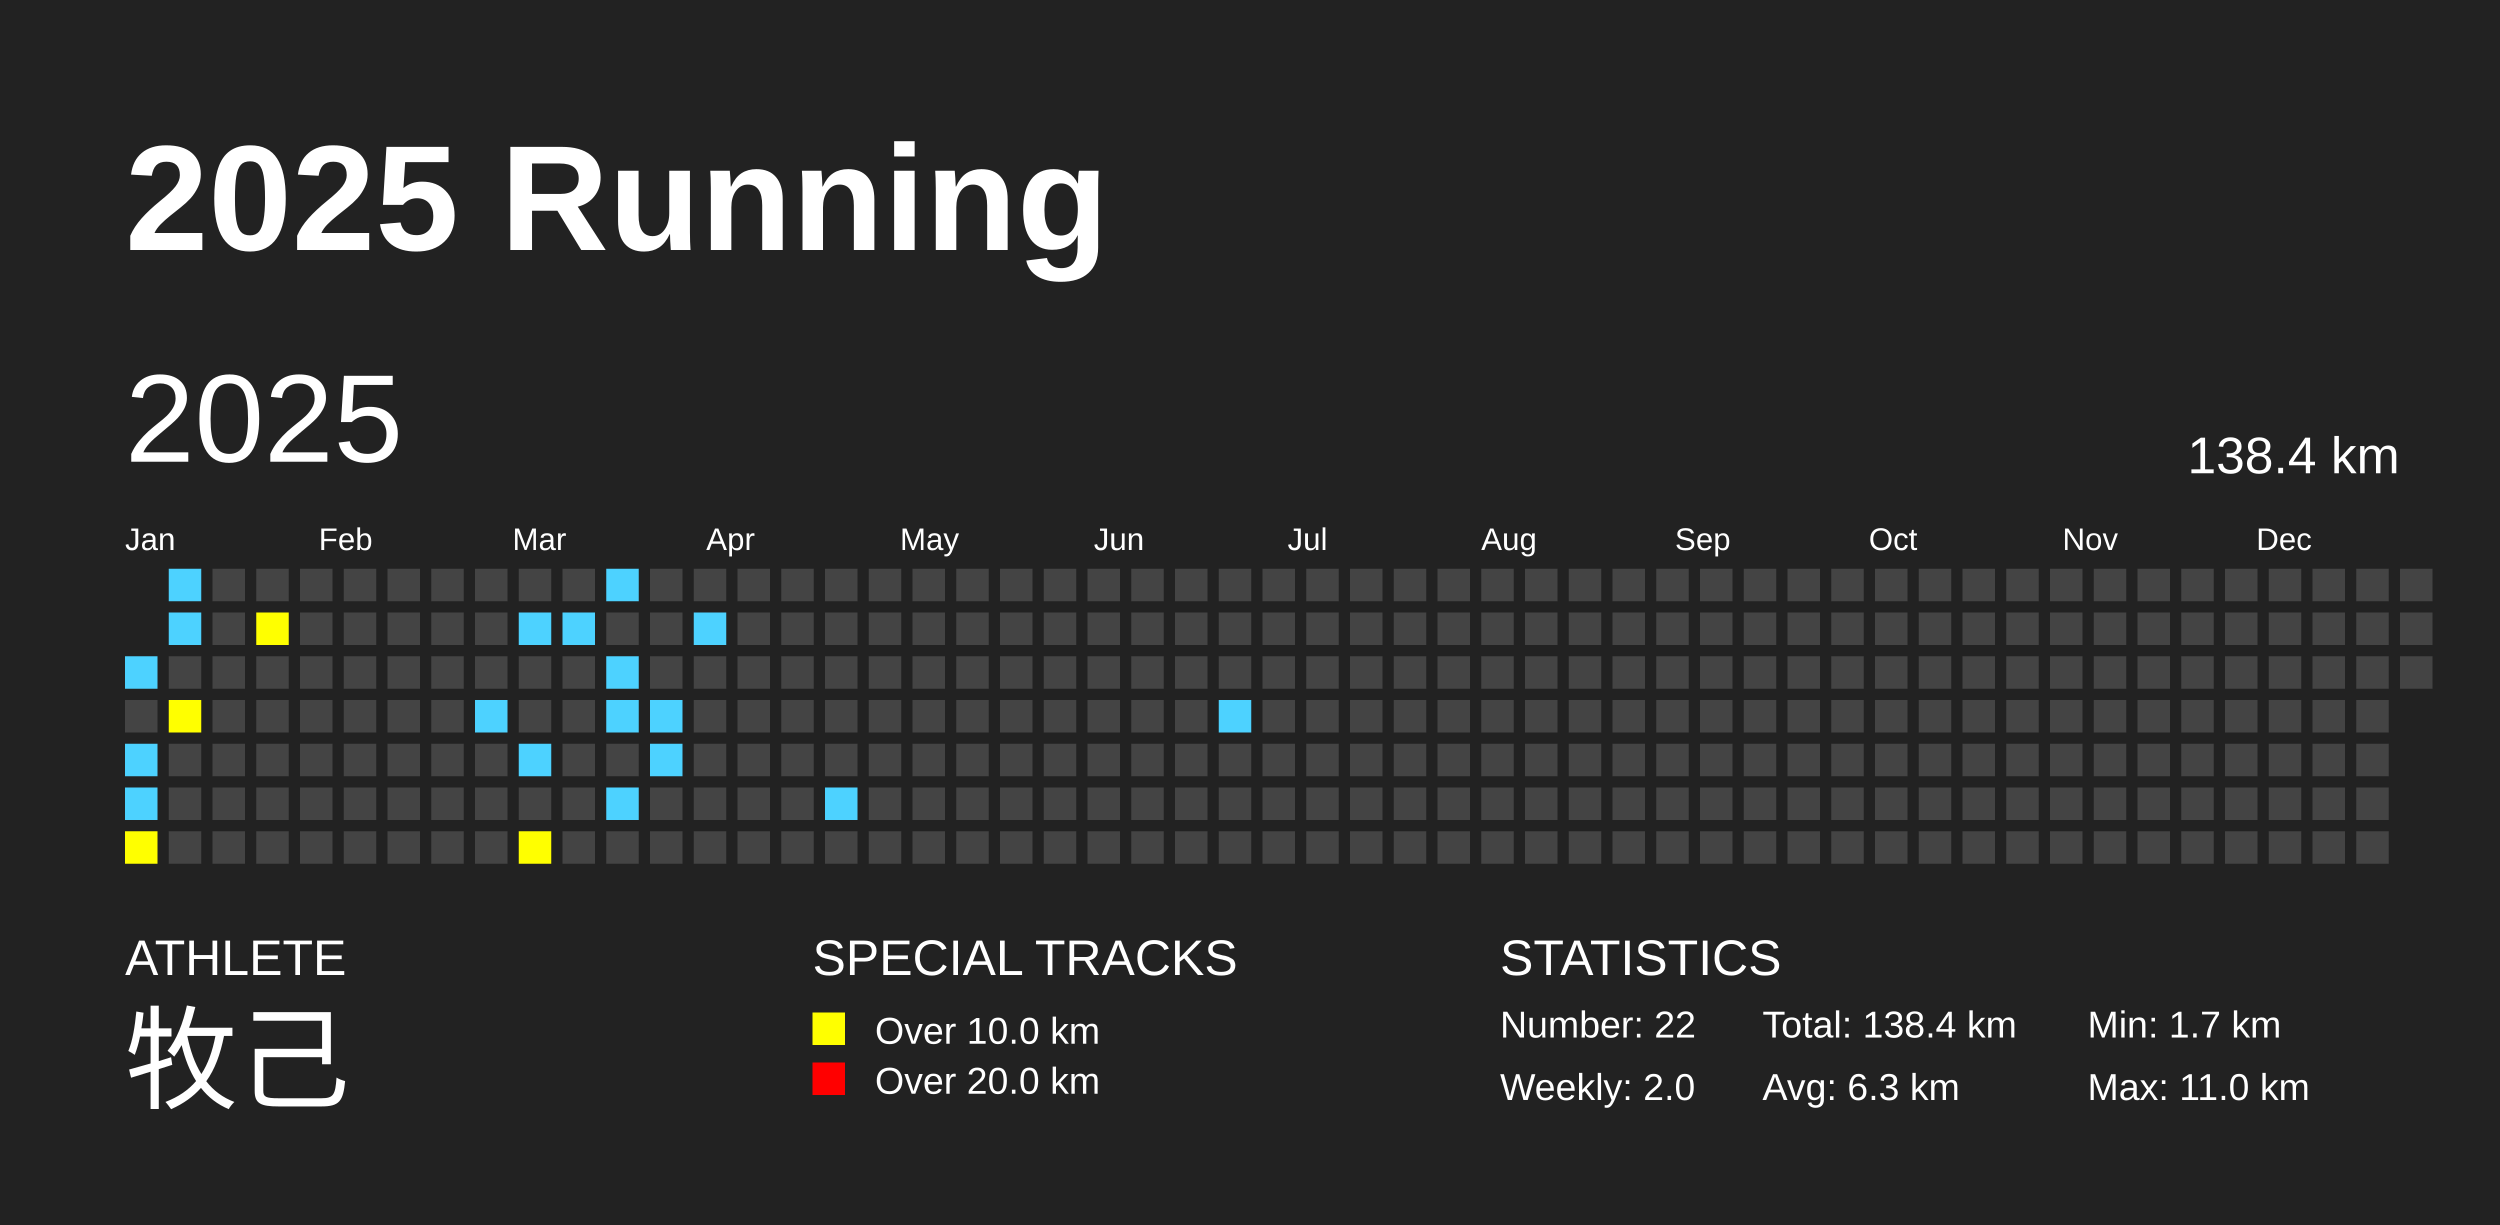
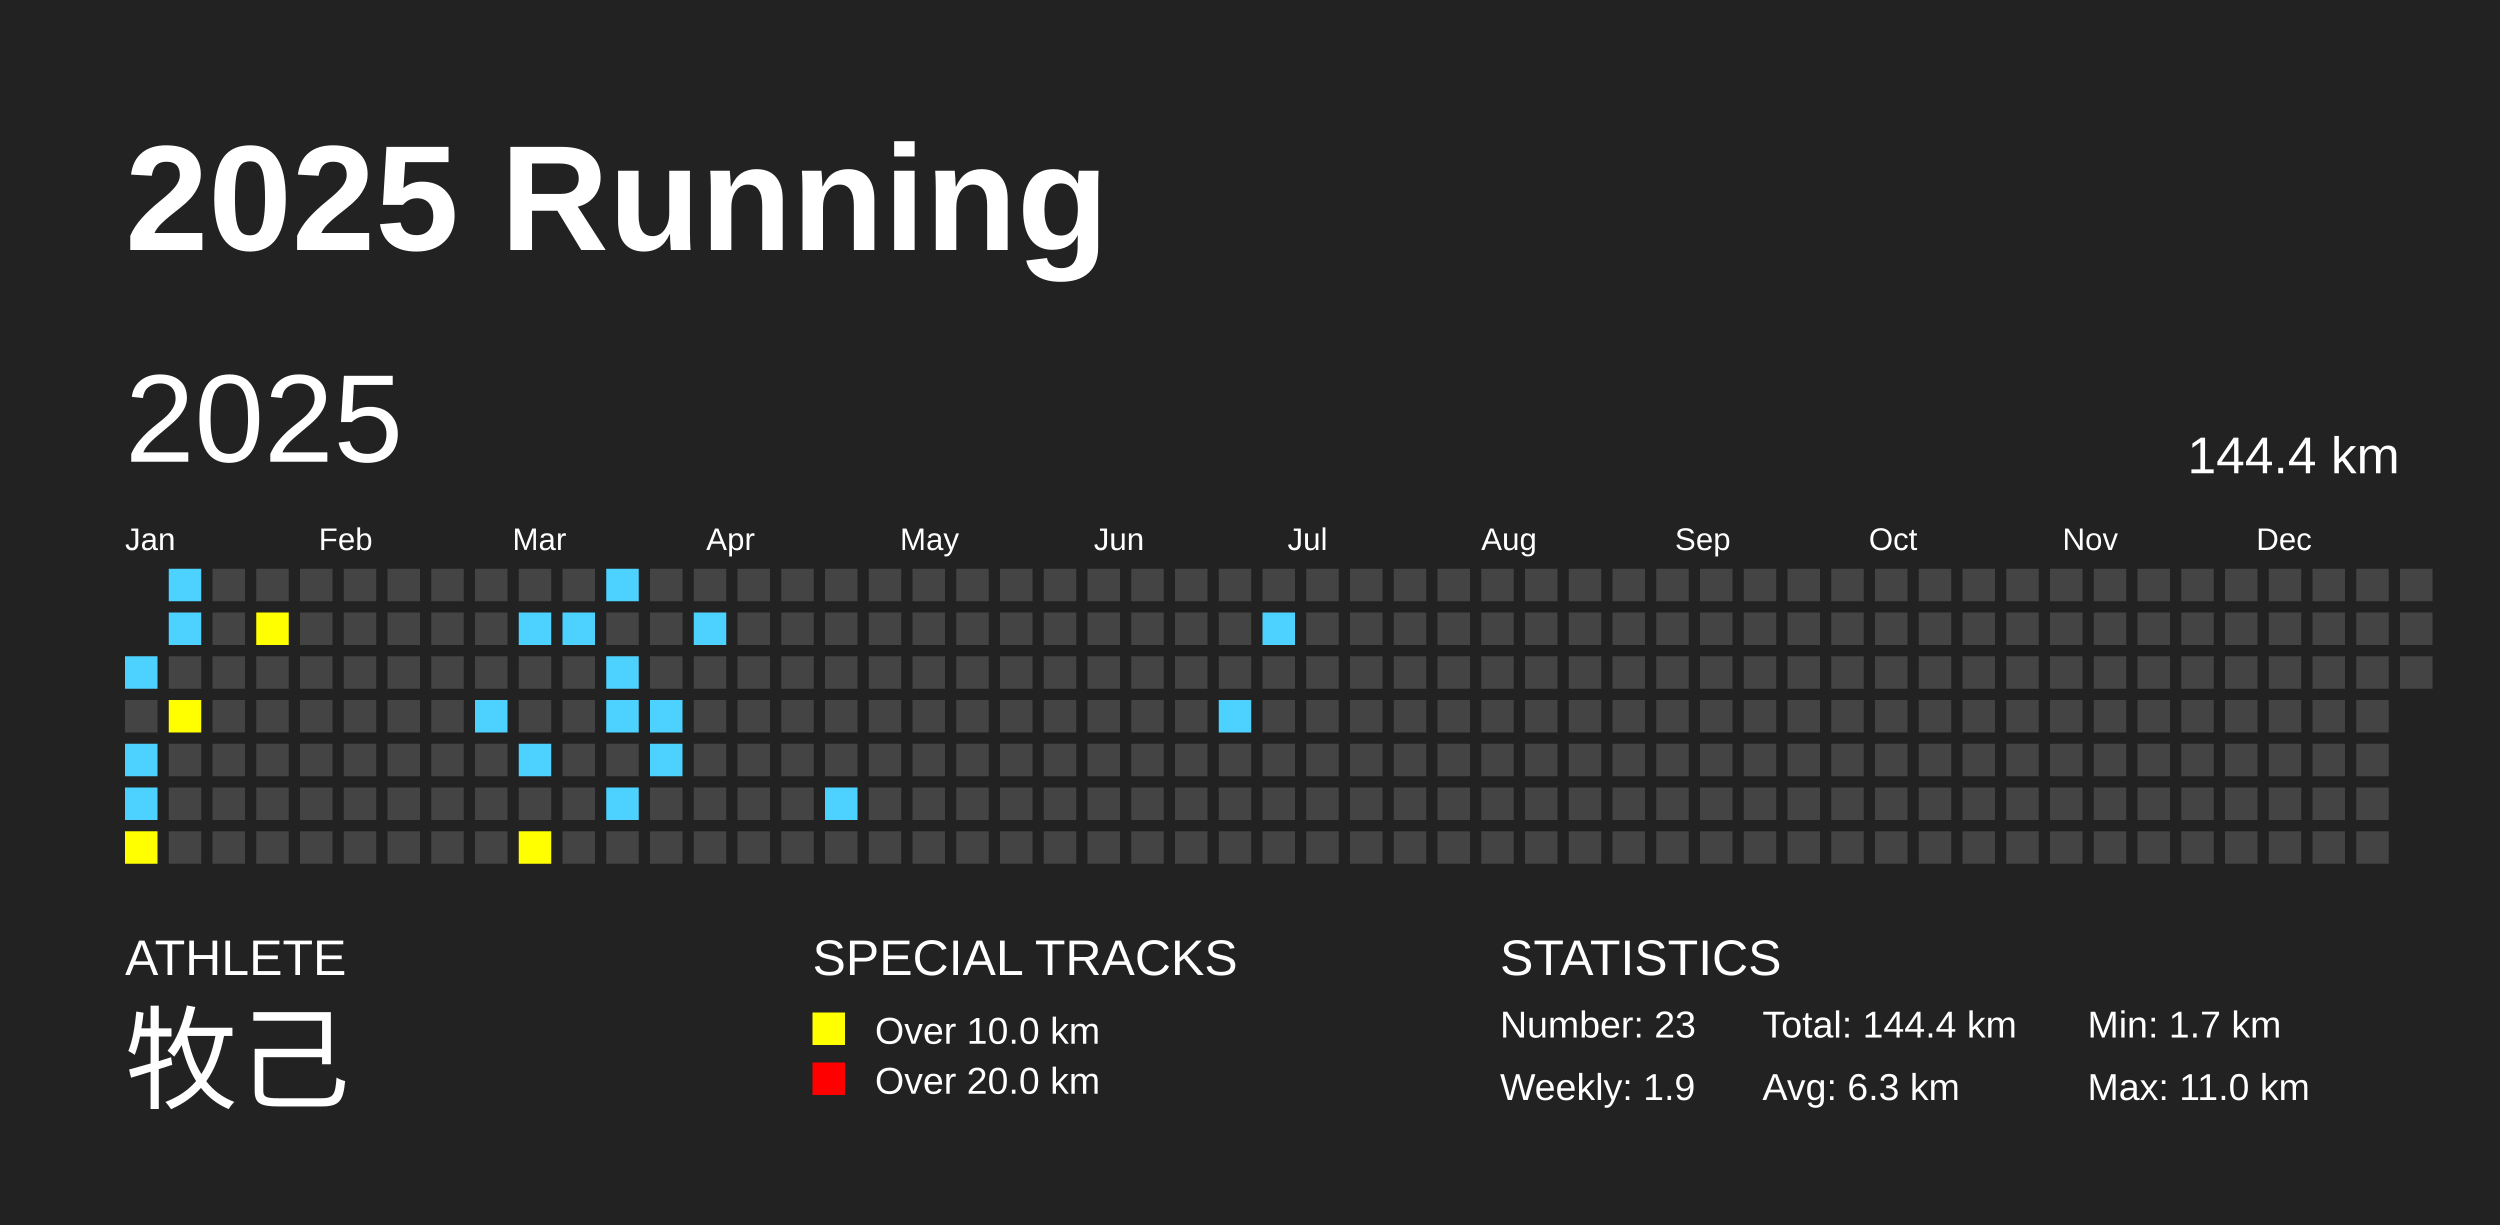
<svg xmlns="http://www.w3.org/2000/svg" baseProfile="full" height="98mm" version="1.1" viewBox="0,0,200,98" width="200mm">
  <defs />
  <rect fill="#222222" height="98" width="200" x="0" y="0" />
  <text fill="#FFFFFF" style="font-size:12px; font-family:Arial; font-weight:bold;" x="10" y="20">2025 Running</text>
  <text fill="#FFFFFF" style="font-size:4px; font-family:Arial" x="10" y="78">ATHLETE</text>
  <text fill="#FFFFFF" style="font-size:9px; font-family:Arial" x="10" y="88">牧己</text>
  <text fill="#FFFFFF" style="font-size:4px; font-family:Arial" x="65" y="78">SPECIAL TRACKS</text>
  <rect fill="yellow" height="2.6" width="2.6" x="65" y="81" />
  <text fill="#FFFFFF" style="font-size:3px; font-family:Arial" x="70" y="83.5">Over 10.0 km</text>
  <rect fill="red" height="2.6" width="2.6" x="65" y="85" />
  <text fill="#FFFFFF" style="font-size:3px; font-family:Arial" x="70" y="87.5">Over 20.0 km</text>
  <text fill="#FFFFFF" style="font-size:4px; font-family:Arial" x="120" y="78">STATISTICS</text>
-   <text fill="#FFFFFF" style="font-size:3px; font-family:Arial" x="120" y="83">Number: 22</text>
-   <text fill="#FFFFFF" style="font-size:3px; font-family:Arial" x="120" y="88">Weekly: 2.0</text>
-   <text fill="#FFFFFF" style="font-size:3px; font-family:Arial" x="141" y="83">Total: 138.4 km</text>
+   <text fill="#FFFFFF" style="font-size:3px; font-family:Arial" x="120" y="83">Number: 23</text>
+   <text fill="#FFFFFF" style="font-size:3px; font-family:Arial" x="120" y="88">Weekly: 1.9</text>
+   <text fill="#FFFFFF" style="font-size:3px; font-family:Arial" x="141" y="83">Total: 144.4 km</text>
  <text fill="#FFFFFF" style="font-size:3px; font-family:Arial" x="141" y="88">Avg: 6.3 km</text>
  <text fill="#FFFFFF" style="font-size:3px; font-family:Arial" x="167" y="83">Min: 1.7 km</text>
  <text fill="#FFFFFF" style="font-size:3px; font-family:Arial" x="167" y="88">Max: 11.0 km</text>
  <text dominant-baseline="hanging" fill="#FFFFFF" style="font-size:10.0px; font-family:Arial;" x="10" y="30">2025</text>
-   <text dominant-baseline="hanging" fill="#FFFFFF" style="font-size:4.125px; font-family:Arial;" x="175" y="35">138.4 km</text>
+   <text dominant-baseline="hanging" fill="#FFFFFF" style="font-size:4.125px; font-family:Arial;" x="175" y="35">144.4 km</text>
  <text fill="#FFFFFF" style="font-size:2.5px; font-family:Arial" x="10.0" y="44">Jan</text>
  <text fill="#FFFFFF" style="font-size:2.5px; font-family:Arial" x="25.5" y="44">Feb</text>
  <text fill="#FFFFFF" style="font-size:2.5px; font-family:Arial" x="41.0" y="44">Mar</text>
  <text fill="#FFFFFF" style="font-size:2.5px; font-family:Arial" x="56.5" y="44">Apr</text>
  <text fill="#FFFFFF" style="font-size:2.5px; font-family:Arial" x="72.0" y="44">May</text>
  <text fill="#FFFFFF" style="font-size:2.5px; font-family:Arial" x="87.5" y="44">Jun</text>
  <text fill="#FFFFFF" style="font-size:2.5px; font-family:Arial" x="103.0" y="44">Jul</text>
  <text fill="#FFFFFF" style="font-size:2.5px; font-family:Arial" x="118.5" y="44">Aug</text>
  <text fill="#FFFFFF" style="font-size:2.5px; font-family:Arial" x="134.0" y="44">Sep</text>
  <text fill="#FFFFFF" style="font-size:2.5px; font-family:Arial" x="149.5" y="44">Oct</text>
  <text fill="#FFFFFF" style="font-size:2.5px; font-family:Arial" x="165.0" y="44">Nov</text>
  <text fill="#FFFFFF" style="font-size:2.5px; font-family:Arial" x="180.5" y="44">Dec</text>
  <rect fill="#4DD2FF" height="2.6" width="2.6" x="10.0" y="52.5" />
  <rect fill="#444444" height="2.6" width="2.6" x="10.0" y="56.0" />
  <rect fill="#4DD2FF" height="2.6" width="2.6" x="10.0" y="59.5" />
  <rect fill="#4DD2FF" height="2.6" width="2.6" x="10.0" y="63.0" />
  <rect fill="yellow" height="2.6" width="2.6" x="10.0" y="66.5" />
  <rect fill="#4DD2FF" height="2.6" width="2.6" x="13.5" y="45.5" />
  <rect fill="#4DD2FF" height="2.6" width="2.6" x="13.5" y="49.0" />
  <rect fill="#444444" height="2.6" width="2.6" x="13.5" y="52.5" />
  <rect fill="yellow" height="2.6" width="2.6" x="13.5" y="56.0" />
  <rect fill="#444444" height="2.6" width="2.6" x="13.5" y="59.5" />
  <rect fill="#444444" height="2.6" width="2.6" x="13.5" y="63.0" />
  <rect fill="#444444" height="2.6" width="2.6" x="13.5" y="66.5" />
  <rect fill="#444444" height="2.6" width="2.6" x="17.0" y="45.5" />
  <rect fill="#444444" height="2.6" width="2.6" x="17.0" y="49.0" />
  <rect fill="#444444" height="2.6" width="2.6" x="17.0" y="52.5" />
  <rect fill="#444444" height="2.6" width="2.6" x="17.0" y="56.0" />
  <rect fill="#444444" height="2.6" width="2.6" x="17.0" y="59.5" />
  <rect fill="#444444" height="2.6" width="2.6" x="17.0" y="63.0" />
  <rect fill="#444444" height="2.6" width="2.6" x="17.0" y="66.5" />
  <rect fill="#444444" height="2.6" width="2.6" x="20.5" y="45.5" />
  <rect fill="yellow" height="2.6" width="2.6" x="20.5" y="49.0" />
  <rect fill="#444444" height="2.6" width="2.6" x="20.5" y="52.5" />
  <rect fill="#444444" height="2.6" width="2.6" x="20.5" y="56.0" />
  <rect fill="#444444" height="2.6" width="2.6" x="20.5" y="59.5" />
  <rect fill="#444444" height="2.6" width="2.6" x="20.5" y="63.0" />
  <rect fill="#444444" height="2.6" width="2.6" x="20.5" y="66.5" />
  <rect fill="#444444" height="2.6" width="2.6" x="24.0" y="45.5" />
  <rect fill="#444444" height="2.6" width="2.6" x="24.0" y="49.0" />
  <rect fill="#444444" height="2.6" width="2.6" x="24.0" y="52.5" />
  <rect fill="#444444" height="2.6" width="2.6" x="24.0" y="56.0" />
  <rect fill="#444444" height="2.6" width="2.6" x="24.0" y="59.5" />
  <rect fill="#444444" height="2.6" width="2.6" x="24.0" y="63.0" />
  <rect fill="#444444" height="2.6" width="2.6" x="24.0" y="66.5" />
  <rect fill="#444444" height="2.6" width="2.6" x="27.5" y="45.5" />
  <rect fill="#444444" height="2.6" width="2.6" x="27.5" y="49.0" />
  <rect fill="#444444" height="2.6" width="2.6" x="27.5" y="52.5" />
  <rect fill="#444444" height="2.6" width="2.6" x="27.5" y="56.0" />
  <rect fill="#444444" height="2.6" width="2.6" x="27.5" y="59.5" />
  <rect fill="#444444" height="2.6" width="2.6" x="27.5" y="63.0" />
  <rect fill="#444444" height="2.6" width="2.6" x="27.5" y="66.5" />
  <rect fill="#444444" height="2.6" width="2.6" x="31.0" y="45.5" />
  <rect fill="#444444" height="2.6" width="2.6" x="31.0" y="49.0" />
  <rect fill="#444444" height="2.6" width="2.6" x="31.0" y="52.5" />
  <rect fill="#444444" height="2.6" width="2.6" x="31.0" y="56.0" />
  <rect fill="#444444" height="2.6" width="2.6" x="31.0" y="59.5" />
  <rect fill="#444444" height="2.6" width="2.6" x="31.0" y="63.0" />
  <rect fill="#444444" height="2.6" width="2.6" x="31.0" y="66.5" />
  <rect fill="#444444" height="2.6" width="2.6" x="34.5" y="45.5" />
  <rect fill="#444444" height="2.6" width="2.6" x="34.5" y="49.0" />
  <rect fill="#444444" height="2.6" width="2.6" x="34.5" y="52.5" />
  <rect fill="#444444" height="2.6" width="2.6" x="34.5" y="56.0" />
  <rect fill="#444444" height="2.6" width="2.6" x="34.5" y="59.5" />
  <rect fill="#444444" height="2.6" width="2.6" x="34.5" y="63.0" />
  <rect fill="#444444" height="2.6" width="2.6" x="34.5" y="66.5" />
  <rect fill="#444444" height="2.6" width="2.6" x="38.0" y="45.5" />
  <rect fill="#444444" height="2.6" width="2.6" x="38.0" y="49.0" />
  <rect fill="#444444" height="2.6" width="2.6" x="38.0" y="52.5" />
  <rect fill="#4DD2FF" height="2.6" width="2.6" x="38.0" y="56.0" />
  <rect fill="#444444" height="2.6" width="2.6" x="38.0" y="59.5" />
  <rect fill="#444444" height="2.6" width="2.6" x="38.0" y="63.0" />
  <rect fill="#444444" height="2.6" width="2.6" x="38.0" y="66.5" />
  <rect fill="#444444" height="2.6" width="2.6" x="41.5" y="45.5" />
  <rect fill="#4DD2FF" height="2.6" width="2.6" x="41.5" y="49.0" />
  <rect fill="#444444" height="2.6" width="2.6" x="41.5" y="52.5" />
  <rect fill="#444444" height="2.6" width="2.6" x="41.5" y="56.0" />
  <rect fill="#4DD2FF" height="2.6" width="2.6" x="41.5" y="59.5" />
  <rect fill="#444444" height="2.6" width="2.6" x="41.5" y="63.0" />
  <rect fill="yellow" height="2.6" width="2.6" x="41.5" y="66.5" />
  <rect fill="#444444" height="2.6" width="2.6" x="45.0" y="45.5" />
  <rect fill="#4DD2FF" height="2.6" width="2.6" x="45.0" y="49.0" />
  <rect fill="#444444" height="2.6" width="2.6" x="45.0" y="52.5" />
  <rect fill="#444444" height="2.6" width="2.6" x="45.0" y="56.0" />
  <rect fill="#444444" height="2.6" width="2.6" x="45.0" y="59.5" />
  <rect fill="#444444" height="2.6" width="2.6" x="45.0" y="63.0" />
  <rect fill="#444444" height="2.6" width="2.6" x="45.0" y="66.5" />
  <rect fill="#4DD2FF" height="2.6" width="2.6" x="48.5" y="45.5" />
  <rect fill="#444444" height="2.6" width="2.6" x="48.5" y="49.0" />
  <rect fill="#4DD2FF" height="2.6" width="2.6" x="48.5" y="52.5" />
  <rect fill="#4DD2FF" height="2.6" width="2.6" x="48.5" y="56.0" />
  <rect fill="#444444" height="2.6" width="2.6" x="48.5" y="59.5" />
  <rect fill="#4DD2FF" height="2.6" width="2.6" x="48.5" y="63.0" />
  <rect fill="#444444" height="2.6" width="2.6" x="48.5" y="66.5" />
  <rect fill="#444444" height="2.6" width="2.6" x="52.0" y="45.5" />
  <rect fill="#444444" height="2.6" width="2.6" x="52.0" y="49.0" />
  <rect fill="#444444" height="2.6" width="2.6" x="52.0" y="52.5" />
  <rect fill="#4DD2FF" height="2.6" width="2.6" x="52.0" y="56.0" />
  <rect fill="#4DD2FF" height="2.6" width="2.6" x="52.0" y="59.5" />
  <rect fill="#444444" height="2.6" width="2.6" x="52.0" y="63.0" />
  <rect fill="#444444" height="2.6" width="2.6" x="52.0" y="66.5" />
  <rect fill="#444444" height="2.6" width="2.6" x="55.5" y="45.5" />
  <rect fill="#4DD2FF" height="2.6" width="2.6" x="55.5" y="49.0" />
  <rect fill="#444444" height="2.6" width="2.6" x="55.5" y="52.5" />
  <rect fill="#444444" height="2.6" width="2.6" x="55.5" y="56.0" />
  <rect fill="#444444" height="2.6" width="2.6" x="55.5" y="59.5" />
  <rect fill="#444444" height="2.6" width="2.6" x="55.5" y="63.0" />
  <rect fill="#444444" height="2.6" width="2.6" x="55.5" y="66.5" />
  <rect fill="#444444" height="2.6" width="2.6" x="59.0" y="45.5" />
  <rect fill="#444444" height="2.6" width="2.6" x="59.0" y="49.0" />
  <rect fill="#444444" height="2.6" width="2.6" x="59.0" y="52.5" />
  <rect fill="#444444" height="2.6" width="2.6" x="59.0" y="56.0" />
  <rect fill="#444444" height="2.6" width="2.6" x="59.0" y="59.5" />
  <rect fill="#444444" height="2.6" width="2.6" x="59.0" y="63.0" />
  <rect fill="#444444" height="2.6" width="2.6" x="59.0" y="66.5" />
  <rect fill="#444444" height="2.6" width="2.6" x="62.5" y="45.5" />
  <rect fill="#444444" height="2.6" width="2.6" x="62.5" y="49.0" />
  <rect fill="#444444" height="2.6" width="2.6" x="62.5" y="52.5" />
  <rect fill="#444444" height="2.6" width="2.6" x="62.5" y="56.0" />
  <rect fill="#444444" height="2.6" width="2.6" x="62.5" y="59.5" />
  <rect fill="#444444" height="2.6" width="2.6" x="62.5" y="63.0" />
  <rect fill="#444444" height="2.6" width="2.6" x="62.5" y="66.5" />
  <rect fill="#444444" height="2.6" width="2.6" x="66.0" y="45.5" />
  <rect fill="#444444" height="2.6" width="2.6" x="66.0" y="49.0" />
  <rect fill="#444444" height="2.6" width="2.6" x="66.0" y="52.5" />
  <rect fill="#444444" height="2.6" width="2.6" x="66.0" y="56.0" />
  <rect fill="#444444" height="2.6" width="2.6" x="66.0" y="59.5" />
  <rect fill="#4DD2FF" height="2.6" width="2.6" x="66.0" y="63.0" />
  <rect fill="#444444" height="2.6" width="2.6" x="66.0" y="66.5" />
  <rect fill="#444444" height="2.6" width="2.6" x="69.5" y="45.5" />
  <rect fill="#444444" height="2.6" width="2.6" x="69.5" y="49.0" />
  <rect fill="#444444" height="2.6" width="2.6" x="69.5" y="52.5" />
  <rect fill="#444444" height="2.6" width="2.6" x="69.5" y="56.0" />
  <rect fill="#444444" height="2.6" width="2.6" x="69.5" y="59.5" />
  <rect fill="#444444" height="2.6" width="2.6" x="69.5" y="63.0" />
  <rect fill="#444444" height="2.6" width="2.6" x="69.5" y="66.5" />
  <rect fill="#444444" height="2.6" width="2.6" x="73.0" y="45.5" />
  <rect fill="#444444" height="2.6" width="2.6" x="73.0" y="49.0" />
  <rect fill="#444444" height="2.6" width="2.6" x="73.0" y="52.5" />
  <rect fill="#444444" height="2.6" width="2.6" x="73.0" y="56.0" />
  <rect fill="#444444" height="2.6" width="2.6" x="73.0" y="59.5" />
  <rect fill="#444444" height="2.6" width="2.6" x="73.0" y="63.0" />
  <rect fill="#444444" height="2.6" width="2.6" x="73.0" y="66.5" />
  <rect fill="#444444" height="2.6" width="2.6" x="76.5" y="45.5" />
  <rect fill="#444444" height="2.6" width="2.6" x="76.5" y="49.0" />
  <rect fill="#444444" height="2.6" width="2.6" x="76.5" y="52.5" />
  <rect fill="#444444" height="2.6" width="2.6" x="76.5" y="56.0" />
  <rect fill="#444444" height="2.6" width="2.6" x="76.5" y="59.5" />
  <rect fill="#444444" height="2.6" width="2.6" x="76.5" y="63.0" />
  <rect fill="#444444" height="2.6" width="2.6" x="76.5" y="66.5" />
  <rect fill="#444444" height="2.6" width="2.6" x="80.0" y="45.5" />
  <rect fill="#444444" height="2.6" width="2.6" x="80.0" y="49.0" />
  <rect fill="#444444" height="2.6" width="2.6" x="80.0" y="52.5" />
  <rect fill="#444444" height="2.6" width="2.6" x="80.0" y="56.0" />
  <rect fill="#444444" height="2.6" width="2.6" x="80.0" y="59.5" />
  <rect fill="#444444" height="2.6" width="2.6" x="80.0" y="63.0" />
  <rect fill="#444444" height="2.6" width="2.6" x="80.0" y="66.5" />
  <rect fill="#444444" height="2.6" width="2.6" x="83.5" y="45.5" />
  <rect fill="#444444" height="2.6" width="2.6" x="83.5" y="49.0" />
  <rect fill="#444444" height="2.6" width="2.6" x="83.5" y="52.5" />
  <rect fill="#444444" height="2.6" width="2.6" x="83.5" y="56.0" />
  <rect fill="#444444" height="2.6" width="2.6" x="83.5" y="59.5" />
  <rect fill="#444444" height="2.6" width="2.6" x="83.5" y="63.0" />
  <rect fill="#444444" height="2.6" width="2.6" x="83.5" y="66.5" />
  <rect fill="#444444" height="2.6" width="2.6" x="87.0" y="45.5" />
  <rect fill="#444444" height="2.6" width="2.6" x="87.0" y="49.0" />
  <rect fill="#444444" height="2.6" width="2.6" x="87.0" y="52.5" />
  <rect fill="#444444" height="2.6" width="2.6" x="87.0" y="56.0" />
  <rect fill="#444444" height="2.6" width="2.6" x="87.0" y="59.5" />
  <rect fill="#444444" height="2.6" width="2.6" x="87.0" y="63.0" />
  <rect fill="#444444" height="2.6" width="2.6" x="87.0" y="66.5" />
  <rect fill="#444444" height="2.6" width="2.6" x="90.5" y="45.5" />
  <rect fill="#444444" height="2.6" width="2.6" x="90.5" y="49.0" />
  <rect fill="#444444" height="2.6" width="2.6" x="90.5" y="52.5" />
  <rect fill="#444444" height="2.6" width="2.6" x="90.5" y="56.0" />
  <rect fill="#444444" height="2.6" width="2.6" x="90.5" y="59.5" />
  <rect fill="#444444" height="2.6" width="2.6" x="90.5" y="63.0" />
  <rect fill="#444444" height="2.6" width="2.6" x="90.5" y="66.5" />
  <rect fill="#444444" height="2.6" width="2.6" x="94.0" y="45.5" />
  <rect fill="#444444" height="2.6" width="2.6" x="94.0" y="49.0" />
  <rect fill="#444444" height="2.6" width="2.6" x="94.0" y="52.5" />
  <rect fill="#444444" height="2.6" width="2.6" x="94.0" y="56.0" />
  <rect fill="#444444" height="2.6" width="2.6" x="94.0" y="59.5" />
  <rect fill="#444444" height="2.6" width="2.6" x="94.0" y="63.0" />
  <rect fill="#444444" height="2.6" width="2.6" x="94.0" y="66.5" />
  <rect fill="#444444" height="2.6" width="2.6" x="97.5" y="45.5" />
  <rect fill="#444444" height="2.6" width="2.6" x="97.5" y="49.0" />
  <rect fill="#444444" height="2.6" width="2.6" x="97.5" y="52.5" />
  <rect fill="#4DD2FF" height="2.6" width="2.6" x="97.5" y="56.0" />
  <rect fill="#444444" height="2.6" width="2.6" x="97.5" y="59.5" />
  <rect fill="#444444" height="2.6" width="2.6" x="97.5" y="63.0" />
  <rect fill="#444444" height="2.6" width="2.6" x="97.5" y="66.5" />
  <rect fill="#444444" height="2.6" width="2.6" x="101.0" y="45.5" />
-   <rect fill="#444444" height="2.6" width="2.6" x="101.0" y="49.0" />
+   <rect fill="#4DD2FF" height="2.6" width="2.6" x="101.0" y="49.0" />
  <rect fill="#444444" height="2.6" width="2.6" x="101.0" y="52.5" />
  <rect fill="#444444" height="2.6" width="2.6" x="101.0" y="56.0" />
  <rect fill="#444444" height="2.6" width="2.6" x="101.0" y="59.5" />
  <rect fill="#444444" height="2.6" width="2.6" x="101.0" y="63.0" />
  <rect fill="#444444" height="2.6" width="2.6" x="101.0" y="66.5" />
  <rect fill="#444444" height="2.6" width="2.6" x="104.5" y="45.5" />
  <rect fill="#444444" height="2.6" width="2.6" x="104.5" y="49.0" />
  <rect fill="#444444" height="2.6" width="2.6" x="104.5" y="52.5" />
  <rect fill="#444444" height="2.6" width="2.6" x="104.5" y="56.0" />
  <rect fill="#444444" height="2.6" width="2.6" x="104.5" y="59.5" />
  <rect fill="#444444" height="2.6" width="2.6" x="104.5" y="63.0" />
  <rect fill="#444444" height="2.6" width="2.6" x="104.5" y="66.5" />
  <rect fill="#444444" height="2.6" width="2.6" x="108.0" y="45.5" />
  <rect fill="#444444" height="2.6" width="2.6" x="108.0" y="49.0" />
  <rect fill="#444444" height="2.6" width="2.6" x="108.0" y="52.5" />
  <rect fill="#444444" height="2.6" width="2.6" x="108.0" y="56.0" />
  <rect fill="#444444" height="2.6" width="2.6" x="108.0" y="59.5" />
  <rect fill="#444444" height="2.6" width="2.6" x="108.0" y="63.0" />
  <rect fill="#444444" height="2.6" width="2.6" x="108.0" y="66.5" />
  <rect fill="#444444" height="2.6" width="2.6" x="111.5" y="45.5" />
  <rect fill="#444444" height="2.6" width="2.6" x="111.5" y="49.0" />
  <rect fill="#444444" height="2.6" width="2.6" x="111.5" y="52.5" />
  <rect fill="#444444" height="2.6" width="2.6" x="111.5" y="56.0" />
  <rect fill="#444444" height="2.6" width="2.6" x="111.5" y="59.5" />
  <rect fill="#444444" height="2.6" width="2.6" x="111.5" y="63.0" />
  <rect fill="#444444" height="2.6" width="2.6" x="111.5" y="66.5" />
  <rect fill="#444444" height="2.6" width="2.6" x="115.0" y="45.5" />
  <rect fill="#444444" height="2.6" width="2.6" x="115.0" y="49.0" />
  <rect fill="#444444" height="2.6" width="2.6" x="115.0" y="52.5" />
  <rect fill="#444444" height="2.6" width="2.6" x="115.0" y="56.0" />
  <rect fill="#444444" height="2.6" width="2.6" x="115.0" y="59.5" />
  <rect fill="#444444" height="2.6" width="2.6" x="115.0" y="63.0" />
  <rect fill="#444444" height="2.6" width="2.6" x="115.0" y="66.5" />
  <rect fill="#444444" height="2.6" width="2.6" x="118.5" y="45.5" />
  <rect fill="#444444" height="2.6" width="2.6" x="118.5" y="49.0" />
  <rect fill="#444444" height="2.6" width="2.6" x="118.5" y="52.5" />
  <rect fill="#444444" height="2.6" width="2.6" x="118.5" y="56.0" />
  <rect fill="#444444" height="2.6" width="2.6" x="118.5" y="59.5" />
  <rect fill="#444444" height="2.6" width="2.6" x="118.5" y="63.0" />
  <rect fill="#444444" height="2.6" width="2.6" x="118.5" y="66.5" />
  <rect fill="#444444" height="2.6" width="2.6" x="122.0" y="45.5" />
  <rect fill="#444444" height="2.6" width="2.6" x="122.0" y="49.0" />
  <rect fill="#444444" height="2.6" width="2.6" x="122.0" y="52.5" />
  <rect fill="#444444" height="2.6" width="2.6" x="122.0" y="56.0" />
  <rect fill="#444444" height="2.6" width="2.6" x="122.0" y="59.5" />
  <rect fill="#444444" height="2.6" width="2.6" x="122.0" y="63.0" />
  <rect fill="#444444" height="2.6" width="2.6" x="122.0" y="66.5" />
  <rect fill="#444444" height="2.6" width="2.6" x="125.5" y="45.5" />
  <rect fill="#444444" height="2.6" width="2.6" x="125.5" y="49.0" />
  <rect fill="#444444" height="2.6" width="2.6" x="125.5" y="52.5" />
  <rect fill="#444444" height="2.6" width="2.6" x="125.5" y="56.0" />
  <rect fill="#444444" height="2.6" width="2.6" x="125.5" y="59.5" />
  <rect fill="#444444" height="2.6" width="2.6" x="125.5" y="63.0" />
  <rect fill="#444444" height="2.6" width="2.6" x="125.5" y="66.5" />
  <rect fill="#444444" height="2.6" width="2.6" x="129.0" y="45.5" />
  <rect fill="#444444" height="2.6" width="2.6" x="129.0" y="49.0" />
  <rect fill="#444444" height="2.6" width="2.6" x="129.0" y="52.5" />
  <rect fill="#444444" height="2.6" width="2.6" x="129.0" y="56.0" />
  <rect fill="#444444" height="2.6" width="2.6" x="129.0" y="59.5" />
  <rect fill="#444444" height="2.6" width="2.6" x="129.0" y="63.0" />
  <rect fill="#444444" height="2.6" width="2.6" x="129.0" y="66.5" />
  <rect fill="#444444" height="2.6" width="2.6" x="132.5" y="45.5" />
  <rect fill="#444444" height="2.6" width="2.6" x="132.5" y="49.0" />
  <rect fill="#444444" height="2.6" width="2.6" x="132.5" y="52.5" />
  <rect fill="#444444" height="2.6" width="2.6" x="132.5" y="56.0" />
  <rect fill="#444444" height="2.6" width="2.6" x="132.5" y="59.5" />
  <rect fill="#444444" height="2.6" width="2.6" x="132.5" y="63.0" />
  <rect fill="#444444" height="2.6" width="2.6" x="132.5" y="66.5" />
  <rect fill="#444444" height="2.6" width="2.6" x="136.0" y="45.5" />
  <rect fill="#444444" height="2.6" width="2.6" x="136.0" y="49.0" />
  <rect fill="#444444" height="2.6" width="2.6" x="136.0" y="52.5" />
  <rect fill="#444444" height="2.6" width="2.6" x="136.0" y="56.0" />
  <rect fill="#444444" height="2.6" width="2.6" x="136.0" y="59.5" />
  <rect fill="#444444" height="2.6" width="2.6" x="136.0" y="63.0" />
  <rect fill="#444444" height="2.6" width="2.6" x="136.0" y="66.5" />
  <rect fill="#444444" height="2.6" width="2.6" x="139.5" y="45.5" />
  <rect fill="#444444" height="2.6" width="2.6" x="139.5" y="49.0" />
  <rect fill="#444444" height="2.6" width="2.6" x="139.5" y="52.5" />
  <rect fill="#444444" height="2.6" width="2.6" x="139.5" y="56.0" />
  <rect fill="#444444" height="2.6" width="2.6" x="139.5" y="59.5" />
  <rect fill="#444444" height="2.6" width="2.6" x="139.5" y="63.0" />
  <rect fill="#444444" height="2.6" width="2.6" x="139.5" y="66.5" />
  <rect fill="#444444" height="2.6" width="2.6" x="143.0" y="45.5" />
  <rect fill="#444444" height="2.6" width="2.6" x="143.0" y="49.0" />
  <rect fill="#444444" height="2.6" width="2.6" x="143.0" y="52.5" />
  <rect fill="#444444" height="2.6" width="2.6" x="143.0" y="56.0" />
  <rect fill="#444444" height="2.6" width="2.6" x="143.0" y="59.5" />
  <rect fill="#444444" height="2.6" width="2.6" x="143.0" y="63.0" />
  <rect fill="#444444" height="2.6" width="2.6" x="143.0" y="66.5" />
  <rect fill="#444444" height="2.6" width="2.6" x="146.5" y="45.5" />
  <rect fill="#444444" height="2.6" width="2.6" x="146.5" y="49.0" />
  <rect fill="#444444" height="2.6" width="2.6" x="146.5" y="52.5" />
  <rect fill="#444444" height="2.6" width="2.6" x="146.5" y="56.0" />
  <rect fill="#444444" height="2.6" width="2.6" x="146.5" y="59.5" />
  <rect fill="#444444" height="2.6" width="2.6" x="146.5" y="63.0" />
  <rect fill="#444444" height="2.6" width="2.6" x="146.5" y="66.5" />
  <rect fill="#444444" height="2.6" width="2.6" x="150.0" y="45.5" />
  <rect fill="#444444" height="2.6" width="2.6" x="150.0" y="49.0" />
  <rect fill="#444444" height="2.6" width="2.6" x="150.0" y="52.5" />
  <rect fill="#444444" height="2.6" width="2.6" x="150.0" y="56.0" />
  <rect fill="#444444" height="2.6" width="2.6" x="150.0" y="59.5" />
  <rect fill="#444444" height="2.6" width="2.6" x="150.0" y="63.0" />
  <rect fill="#444444" height="2.6" width="2.6" x="150.0" y="66.5" />
  <rect fill="#444444" height="2.6" width="2.6" x="153.5" y="45.5" />
  <rect fill="#444444" height="2.6" width="2.6" x="153.5" y="49.0" />
  <rect fill="#444444" height="2.6" width="2.6" x="153.5" y="52.5" />
  <rect fill="#444444" height="2.6" width="2.6" x="153.5" y="56.0" />
  <rect fill="#444444" height="2.6" width="2.6" x="153.5" y="59.5" />
  <rect fill="#444444" height="2.6" width="2.6" x="153.5" y="63.0" />
  <rect fill="#444444" height="2.6" width="2.6" x="153.5" y="66.5" />
  <rect fill="#444444" height="2.6" width="2.6" x="157.0" y="45.5" />
  <rect fill="#444444" height="2.6" width="2.6" x="157.0" y="49.0" />
  <rect fill="#444444" height="2.6" width="2.6" x="157.0" y="52.5" />
  <rect fill="#444444" height="2.6" width="2.6" x="157.0" y="56.0" />
  <rect fill="#444444" height="2.6" width="2.6" x="157.0" y="59.5" />
  <rect fill="#444444" height="2.6" width="2.6" x="157.0" y="63.0" />
  <rect fill="#444444" height="2.6" width="2.6" x="157.0" y="66.5" />
  <rect fill="#444444" height="2.6" width="2.6" x="160.5" y="45.5" />
  <rect fill="#444444" height="2.6" width="2.6" x="160.5" y="49.0" />
  <rect fill="#444444" height="2.6" width="2.6" x="160.5" y="52.5" />
  <rect fill="#444444" height="2.6" width="2.6" x="160.5" y="56.0" />
  <rect fill="#444444" height="2.6" width="2.6" x="160.5" y="59.5" />
  <rect fill="#444444" height="2.6" width="2.6" x="160.5" y="63.0" />
  <rect fill="#444444" height="2.6" width="2.6" x="160.5" y="66.5" />
  <rect fill="#444444" height="2.6" width="2.6" x="164.0" y="45.5" />
  <rect fill="#444444" height="2.6" width="2.6" x="164.0" y="49.0" />
  <rect fill="#444444" height="2.6" width="2.6" x="164.0" y="52.5" />
  <rect fill="#444444" height="2.6" width="2.6" x="164.0" y="56.0" />
  <rect fill="#444444" height="2.6" width="2.6" x="164.0" y="59.5" />
  <rect fill="#444444" height="2.6" width="2.6" x="164.0" y="63.0" />
  <rect fill="#444444" height="2.6" width="2.6" x="164.0" y="66.5" />
  <rect fill="#444444" height="2.6" width="2.6" x="167.5" y="45.5" />
  <rect fill="#444444" height="2.6" width="2.6" x="167.5" y="49.0" />
  <rect fill="#444444" height="2.6" width="2.6" x="167.5" y="52.5" />
  <rect fill="#444444" height="2.6" width="2.6" x="167.5" y="56.0" />
  <rect fill="#444444" height="2.6" width="2.6" x="167.5" y="59.5" />
  <rect fill="#444444" height="2.6" width="2.6" x="167.5" y="63.0" />
  <rect fill="#444444" height="2.6" width="2.6" x="167.5" y="66.5" />
  <rect fill="#444444" height="2.6" width="2.6" x="171.0" y="45.5" />
  <rect fill="#444444" height="2.6" width="2.6" x="171.0" y="49.0" />
  <rect fill="#444444" height="2.6" width="2.6" x="171.0" y="52.5" />
  <rect fill="#444444" height="2.6" width="2.6" x="171.0" y="56.0" />
  <rect fill="#444444" height="2.6" width="2.6" x="171.0" y="59.5" />
  <rect fill="#444444" height="2.6" width="2.6" x="171.0" y="63.0" />
  <rect fill="#444444" height="2.6" width="2.6" x="171.0" y="66.5" />
  <rect fill="#444444" height="2.6" width="2.6" x="174.5" y="45.5" />
  <rect fill="#444444" height="2.6" width="2.6" x="174.5" y="49.0" />
  <rect fill="#444444" height="2.6" width="2.6" x="174.5" y="52.5" />
  <rect fill="#444444" height="2.6" width="2.6" x="174.5" y="56.0" />
  <rect fill="#444444" height="2.6" width="2.6" x="174.5" y="59.5" />
  <rect fill="#444444" height="2.6" width="2.6" x="174.5" y="63.0" />
  <rect fill="#444444" height="2.6" width="2.6" x="174.5" y="66.5" />
  <rect fill="#444444" height="2.6" width="2.6" x="178.0" y="45.5" />
  <rect fill="#444444" height="2.6" width="2.6" x="178.0" y="49.0" />
  <rect fill="#444444" height="2.6" width="2.6" x="178.0" y="52.5" />
  <rect fill="#444444" height="2.6" width="2.6" x="178.0" y="56.0" />
  <rect fill="#444444" height="2.6" width="2.6" x="178.0" y="59.5" />
  <rect fill="#444444" height="2.6" width="2.6" x="178.0" y="63.0" />
  <rect fill="#444444" height="2.6" width="2.6" x="178.0" y="66.5" />
  <rect fill="#444444" height="2.6" width="2.6" x="181.5" y="45.5" />
  <rect fill="#444444" height="2.6" width="2.6" x="181.5" y="49.0" />
  <rect fill="#444444" height="2.6" width="2.6" x="181.5" y="52.5" />
  <rect fill="#444444" height="2.6" width="2.6" x="181.5" y="56.0" />
  <rect fill="#444444" height="2.6" width="2.6" x="181.5" y="59.5" />
  <rect fill="#444444" height="2.6" width="2.6" x="181.5" y="63.0" />
  <rect fill="#444444" height="2.6" width="2.6" x="181.5" y="66.5" />
  <rect fill="#444444" height="2.6" width="2.6" x="185.0" y="45.5" />
  <rect fill="#444444" height="2.6" width="2.6" x="185.0" y="49.0" />
  <rect fill="#444444" height="2.6" width="2.6" x="185.0" y="52.5" />
  <rect fill="#444444" height="2.6" width="2.6" x="185.0" y="56.0" />
  <rect fill="#444444" height="2.6" width="2.6" x="185.0" y="59.5" />
  <rect fill="#444444" height="2.6" width="2.6" x="185.0" y="63.0" />
  <rect fill="#444444" height="2.6" width="2.6" x="185.0" y="66.5" />
  <rect fill="#444444" height="2.6" width="2.6" x="188.5" y="45.5" />
  <rect fill="#444444" height="2.6" width="2.6" x="188.5" y="49.0" />
  <rect fill="#444444" height="2.6" width="2.6" x="188.5" y="52.5" />
  <rect fill="#444444" height="2.6" width="2.6" x="188.5" y="56.0" />
  <rect fill="#444444" height="2.6" width="2.6" x="188.5" y="59.5" />
  <rect fill="#444444" height="2.6" width="2.6" x="188.5" y="63.0" />
  <rect fill="#444444" height="2.6" width="2.6" x="188.5" y="66.5" />
  <rect fill="#444444" height="2.6" width="2.6" x="192.0" y="45.5" />
  <rect fill="#444444" height="2.6" width="2.6" x="192.0" y="49.0" />
  <rect fill="#444444" height="2.6" width="2.6" x="192.0" y="52.5" />
</svg>
